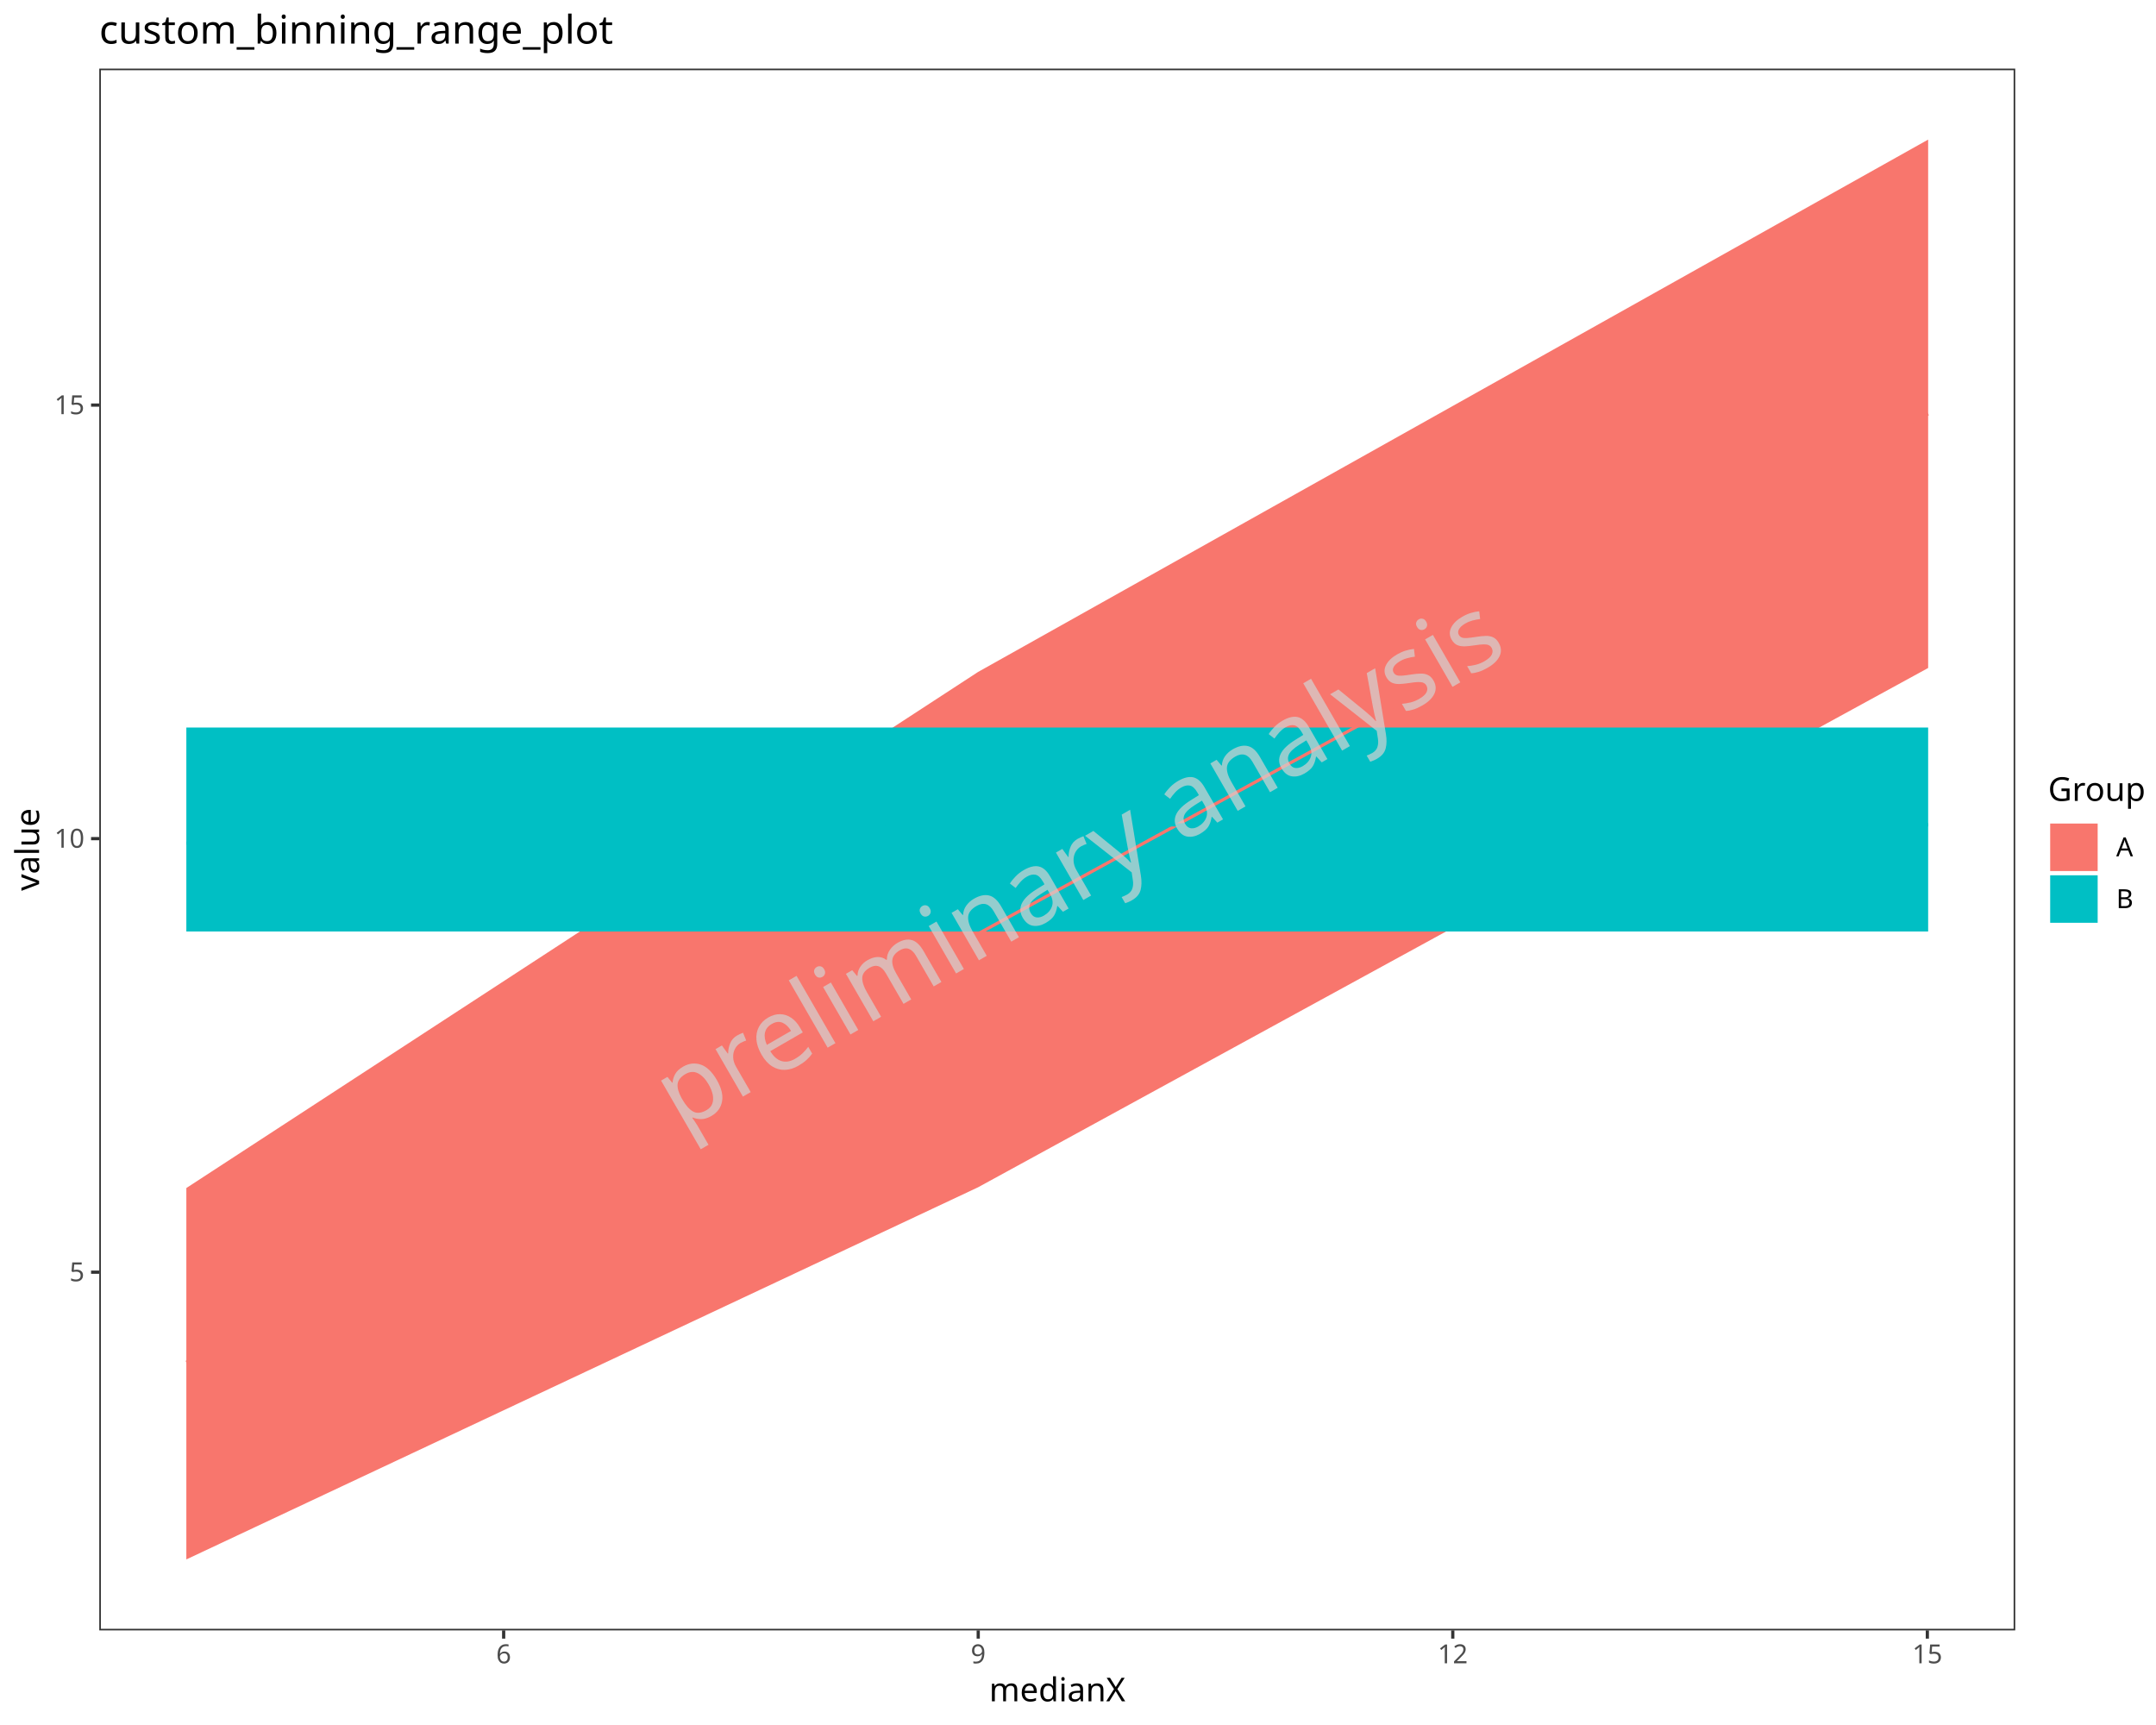
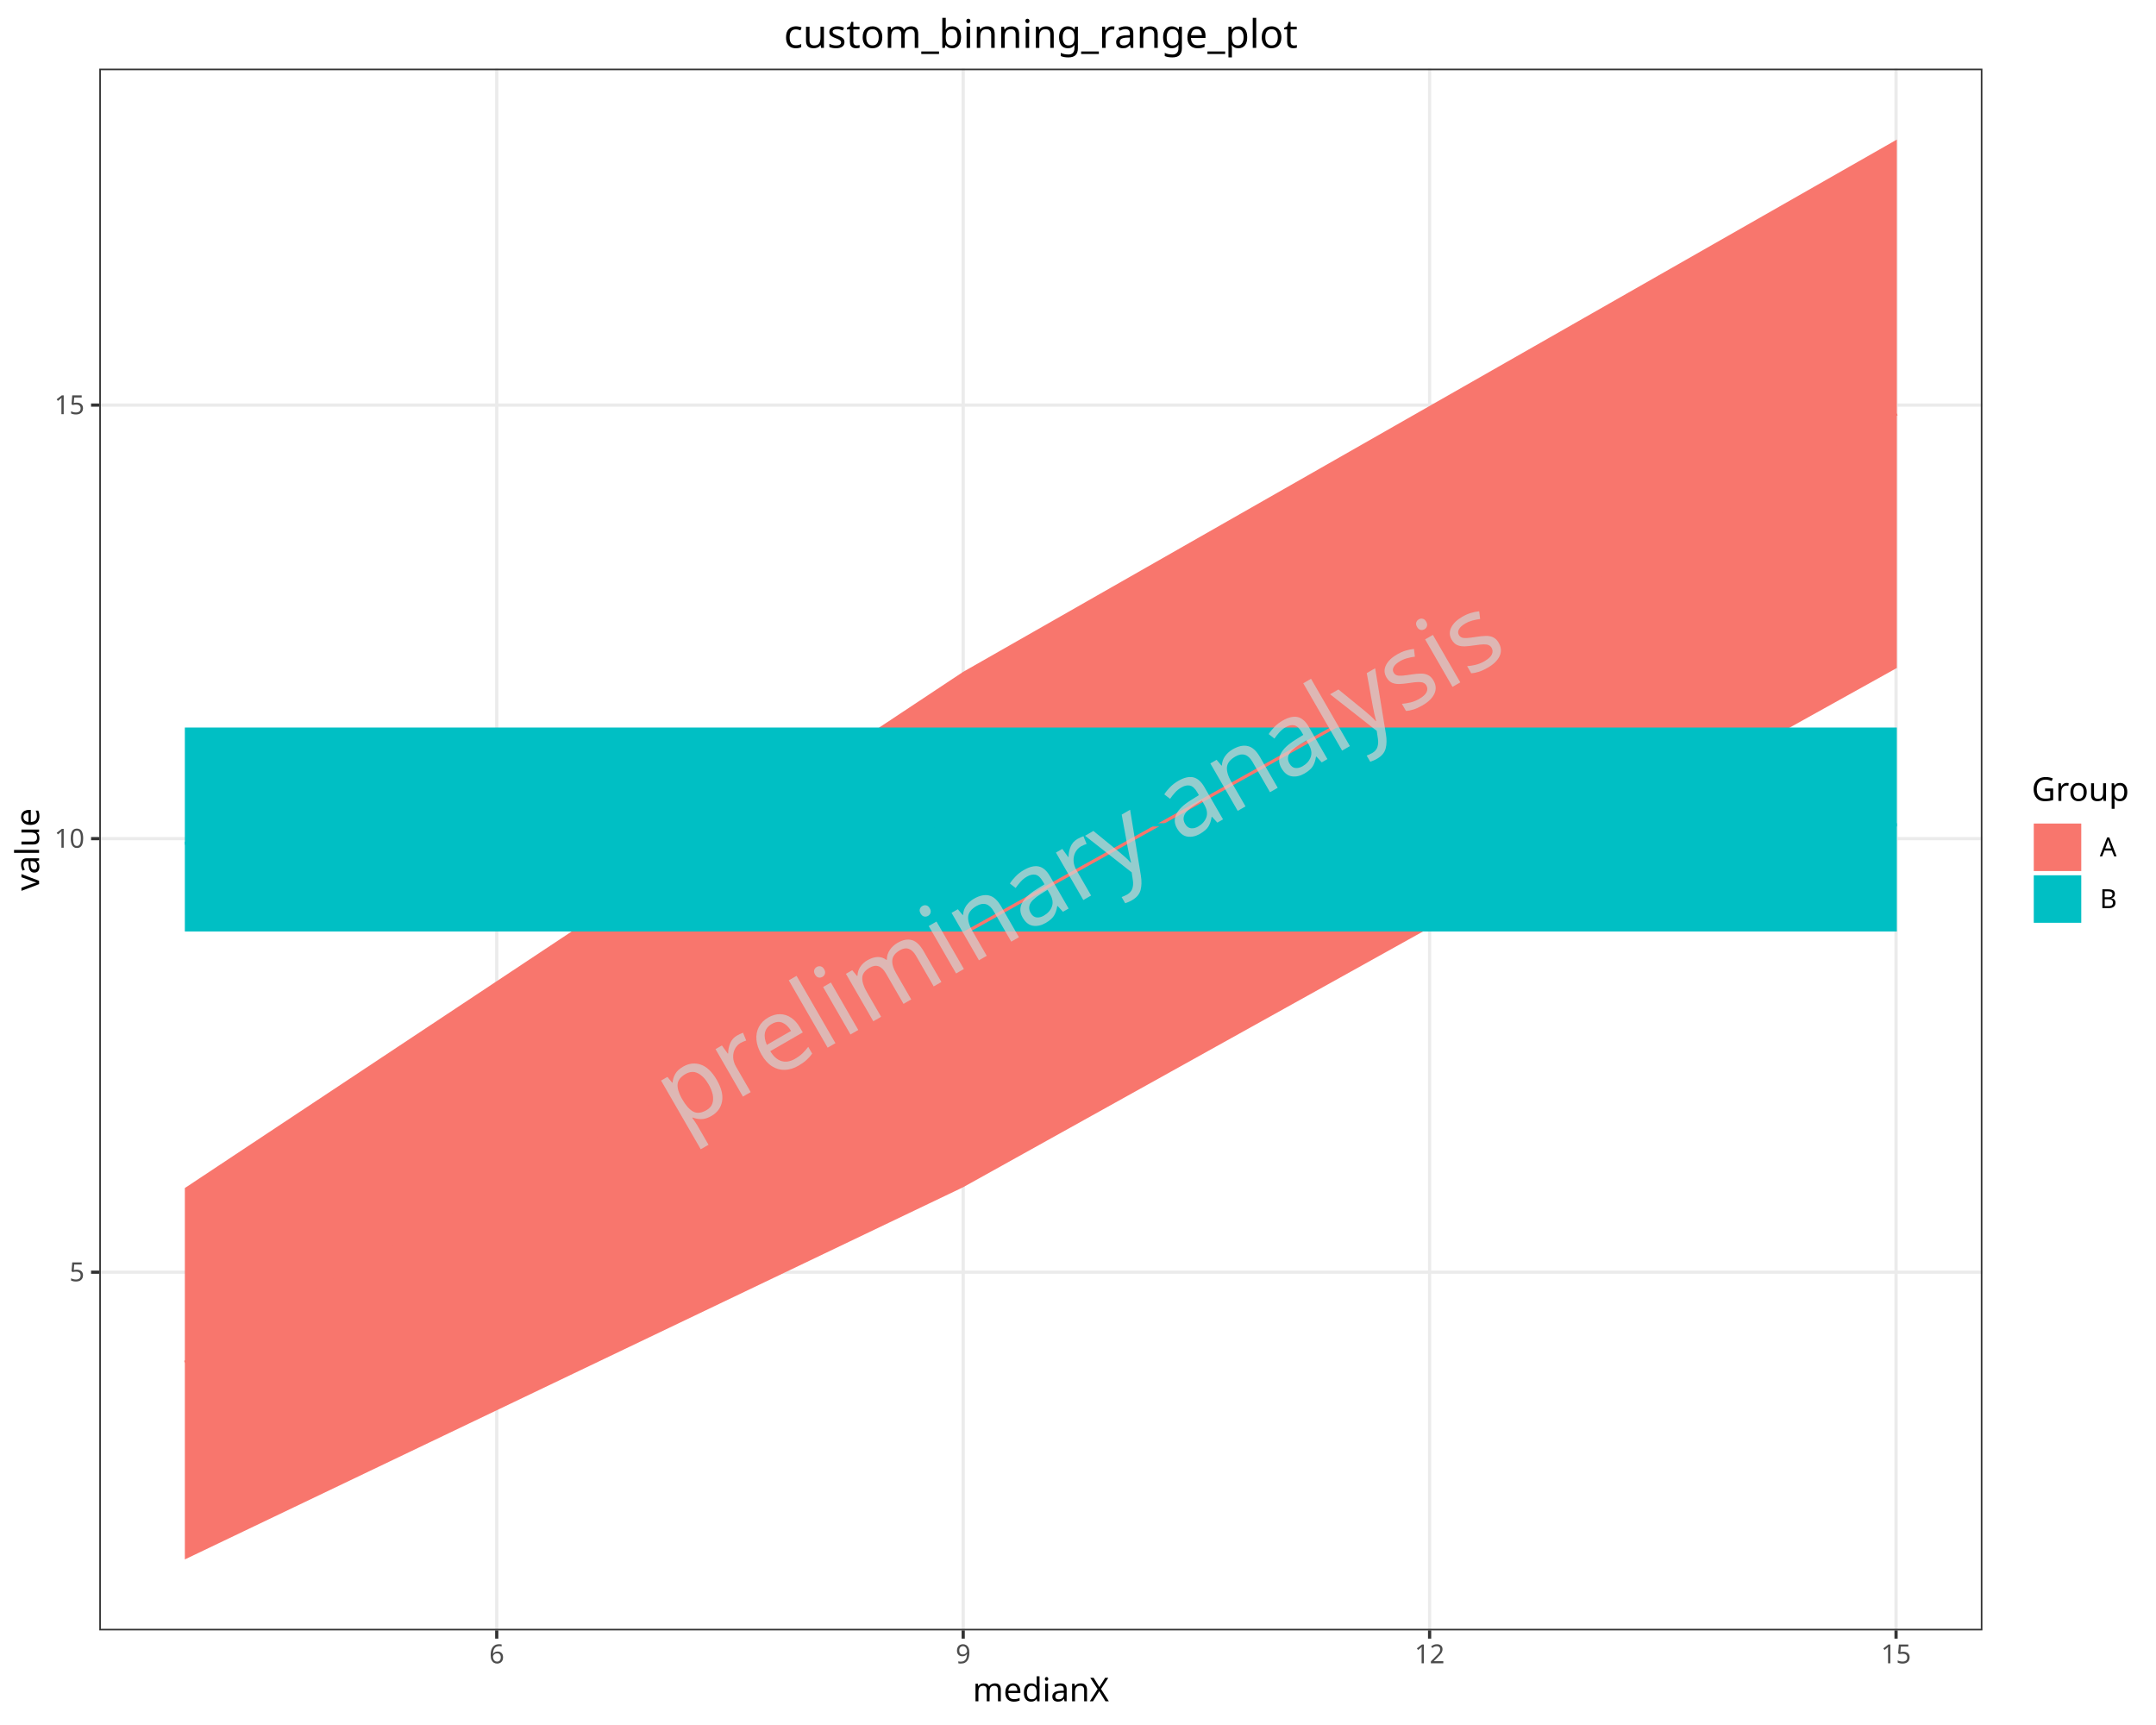
<svg xmlns="http://www.w3.org/2000/svg" class="svglite" data-engine-version="2.0" width="720.00pt" height="576.00pt" viewBox="0 0 720.00 576.00">
  <defs>
    <style type="text/css">
    .svglite line, .svglite polyline, .svglite polygon, .svglite path, .svglite rect, .svglite circle {
      fill: none;
      stroke: #000000;
      stroke-linecap: round;
      stroke-linejoin: round;
      stroke-miterlimit: 10.00;
    }
  </style>
  </defs>
  <rect width="100%" height="100%" style="stroke: none; fill: #FFFFFF;" />
  <defs>
    <clipPath id="cpMC4wMHw3MjAuMDB8MC4wMHw1NzYuMDA=">
      <rect x="0.00" y="0.00" width="720.00" height="576.00" />
    </clipPath>
  </defs>
  <g clip-path="url(#cpMC4wMHw3MjAuMDB8MC4wMHw1NzYuMDA=)">
    <rect x="0" y="0.00" width="720.00" height="576.00" style="stroke-width: 1.07; stroke: #FFFFFF; fill: #FFFFFF;" />
  </g>
  <defs>
-     <clipPath id="cpMzMuMTV8NjcyLjk5fDIyLjkwfDU0NC40Mg==">
-       <rect x="33.15" y="22.90" width="639.84" height="521.51" />
+     <clipPath id="cpMzMuMTV8NjYyLjAzfDIyLjkwfDU0NC40Mg==">
+       <rect x="33.15" y="22.90" width="628.88" height="521.51" />
    </clipPath>
  </defs>
-   <g clip-path="url(#cpMzMuMTV8NjcyLjk5fDIyLjkwfDU0NC40Mg==)">
-     <rect x="33.15" y="22.90" width="639.84" height="521.51" style="stroke-width: 1.07; stroke: none; fill: #FFFFFF;" />
-     <polygon points="62.23,396.70 326.63,224.37 643.91,46.61 643.91,223.05 326.63,396.45 62.23,520.71 " style="stroke-width: 0.00; stroke: none; stroke-linecap: butt; fill: #F8766D;" />
-     <polyline points="62.23,396.70 326.63,224.37 643.91,46.61 " style="stroke-width: 1.07; stroke: none; stroke-linecap: butt;" />
-     <polyline points="643.91,223.05 326.63,396.45 62.23,520.71 " style="stroke-width: 1.07; stroke: none; stroke-linecap: butt;" />
-     <polygon points="62.23,242.93 326.63,242.93 643.91,242.93 643.91,311.04 326.63,311.04 62.23,311.04 " style="stroke-width: 0.00; stroke: none; stroke-linecap: butt; fill: #00BFC4;" />
-     <polyline points="62.23,242.93 326.63,242.93 643.91,242.93 " style="stroke-width: 1.07; stroke: none; stroke-linecap: butt;" />
-     <polyline points="643.91,311.04 326.63,311.04 62.23,311.04 " style="stroke-width: 1.07; stroke: none; stroke-linecap: butt;" />
-     <polyline points="62.23,454.90 326.63,311.80 643.91,138.17 " style="stroke-width: 1.07; stroke: #F8766D; stroke-linecap: butt;" />
-     <polyline points="62.23,281.56 326.63,275.43 643.91,275.43 " style="stroke-width: 1.07; stroke: #00BFC4; stroke-linecap: butt;" />
-     <rect x="33.15" y="22.90" width="639.84" height="521.51" style="stroke-width: 1.07; stroke: #333333;" />
+   <g clip-path="url(#cpMzMuMTV8NjYyLjAzfDIyLjkwfDU0NC40Mg==)">
+     <rect x="33.15" y="22.90" width="628.88" height="521.51" style="stroke-width: 1.07; stroke: none; fill: #FFFFFF;" />
+     <polyline points="33.15,424.80 662.03,424.80 " style="stroke-width: 1.07; stroke: #EBEBEB; stroke-linecap: butt;" />
+     <polyline points="33.15,280.03 662.03,280.03 " style="stroke-width: 1.07; stroke: #EBEBEB; stroke-linecap: butt;" />
+     <polyline points="33.15,135.27 662.03,135.27 " style="stroke-width: 1.07; stroke: #EBEBEB; stroke-linecap: butt;" />
+     <polyline points="165.89,544.42 165.89,22.90 " style="stroke-width: 1.07; stroke: #EBEBEB; stroke-linecap: butt;" />
+     <polyline points="321.66,544.42 321.66,22.90 " style="stroke-width: 1.07; stroke: #EBEBEB; stroke-linecap: butt;" />
+     <polyline points="477.42,544.42 477.42,22.90 " style="stroke-width: 1.07; stroke: #EBEBEB; stroke-linecap: butt;" />
+     <polyline points="633.19,544.42 633.19,22.90 " style="stroke-width: 1.07; stroke: #EBEBEB; stroke-linecap: butt;" />
+     <polygon points="61.73,396.70 321.60,224.37 633.45,46.61 633.45,223.05 321.60,396.45 61.73,520.71 " style="stroke-width: 0.00; stroke: none; stroke-linecap: butt; fill: #F8766D;" />
+     <polyline points="61.73,396.70 321.60,224.37 633.45,46.61 " style="stroke-width: 1.07; stroke: none; stroke-linecap: butt;" />
+     <polyline points="633.45,223.05 321.60,396.45 61.73,520.71 " style="stroke-width: 1.07; stroke: none; stroke-linecap: butt;" />
+     <polygon points="61.73,242.93 321.60,242.93 633.45,242.93 633.45,311.04 321.60,311.04 61.73,311.04 " style="stroke-width: 0.00; stroke: none; stroke-linecap: butt; fill: #00BFC4;" />
+     <polyline points="61.73,242.93 321.60,242.93 633.45,242.93 " style="stroke-width: 1.07; stroke: none; stroke-linecap: butt;" />
+     <polyline points="633.45,311.04 321.60,311.04 61.73,311.04 " style="stroke-width: 1.07; stroke: none; stroke-linecap: butt;" />
+     <polyline points="61.73,454.90 321.60,311.80 633.45,138.17 " style="stroke-width: 1.07; stroke: #F8766D; stroke-linecap: butt;" />
+     <polyline points="61.73,281.56 321.60,275.43 633.45,275.43 " style="stroke-width: 1.07; stroke: #00BFC4; stroke-linecap: butt;" />
+     <rect x="33.15" y="22.90" width="628.88" height="521.51" style="stroke-width: 1.07; stroke: #333333;" />
  </g>
  <g clip-path="url(#cpMC4wMHw3MjAuMDB8MC4wMHw1NzYuMDA=)">
    <text x="28.22" y="427.82" text-anchor="end" style="font-size: 8.80px; fill: #4D4D4D; font-family: sans;" textLength="4.89px" lengthAdjust="spacingAndGlyphs">5</text>
    <text x="28.22" y="283.06" text-anchor="end" style="font-size: 8.80px; fill: #4D4D4D; font-family: sans;" textLength="9.79px" lengthAdjust="spacingAndGlyphs">10</text>
    <text x="28.22" y="138.30" text-anchor="end" style="font-size: 8.80px; fill: #4D4D4D; font-family: sans;" textLength="9.79px" lengthAdjust="spacingAndGlyphs">15</text>
    <polyline points="30.41,424.80 33.15,424.80 " style="stroke-width: 1.07; stroke: #333333; stroke-linecap: butt;" />
    <polyline points="30.41,280.03 33.15,280.03 " style="stroke-width: 1.07; stroke: #333333; stroke-linecap: butt;" />
    <polyline points="30.41,135.27 33.15,135.27 " style="stroke-width: 1.07; stroke: #333333; stroke-linecap: butt;" />
-     <polyline points="168.20,547.16 168.20,544.42 " style="stroke-width: 1.07; stroke: #333333; stroke-linecap: butt;" />
-     <polyline points="326.68,547.16 326.68,544.42 " style="stroke-width: 1.07; stroke: #333333; stroke-linecap: butt;" />
-     <polyline points="485.16,547.16 485.16,544.42 " style="stroke-width: 1.07; stroke: #333333; stroke-linecap: butt;" />
-     <polyline points="643.64,547.16 643.64,544.42 " style="stroke-width: 1.07; stroke: #333333; stroke-linecap: butt;" />
-     <text x="168.20" y="555.40" text-anchor="middle" style="font-size: 8.80px; fill: #4D4D4D; font-family: sans;" textLength="4.89px" lengthAdjust="spacingAndGlyphs">6</text>
-     <text x="326.68" y="555.40" text-anchor="middle" style="font-size: 8.80px; fill: #4D4D4D; font-family: sans;" textLength="4.89px" lengthAdjust="spacingAndGlyphs">9</text>
-     <text x="485.16" y="555.40" text-anchor="middle" style="font-size: 8.80px; fill: #4D4D4D; font-family: sans;" textLength="9.79px" lengthAdjust="spacingAndGlyphs">12</text>
-     <text x="643.64" y="555.40" text-anchor="middle" style="font-size: 8.80px; fill: #4D4D4D; font-family: sans;" textLength="9.79px" lengthAdjust="spacingAndGlyphs">15</text>
-     <text x="353.07" y="568.10" text-anchor="middle" style="font-size: 11.00px; font-family: sans;" textLength="43.42px" lengthAdjust="spacingAndGlyphs">medianX</text>
+     <polyline points="165.89,547.16 165.89,544.42 " style="stroke-width: 1.07; stroke: #333333; stroke-linecap: butt;" />
+     <polyline points="321.66,547.16 321.66,544.42 " style="stroke-width: 1.07; stroke: #333333; stroke-linecap: butt;" />
+     <polyline points="477.42,547.16 477.42,544.42 " style="stroke-width: 1.07; stroke: #333333; stroke-linecap: butt;" />
+     <polyline points="633.19,547.16 633.19,544.42 " style="stroke-width: 1.07; stroke: #333333; stroke-linecap: butt;" />
+     <text x="165.89" y="555.40" text-anchor="middle" style="font-size: 8.80px; fill: #4D4D4D; font-family: sans;" textLength="4.89px" lengthAdjust="spacingAndGlyphs">6</text>
+     <text x="321.66" y="555.40" text-anchor="middle" style="font-size: 8.80px; fill: #4D4D4D; font-family: sans;" textLength="4.89px" lengthAdjust="spacingAndGlyphs">9</text>
+     <text x="477.42" y="555.40" text-anchor="middle" style="font-size: 8.80px; fill: #4D4D4D; font-family: sans;" textLength="9.79px" lengthAdjust="spacingAndGlyphs">12</text>
+     <text x="633.19" y="555.40" text-anchor="middle" style="font-size: 8.80px; fill: #4D4D4D; font-family: sans;" textLength="9.79px" lengthAdjust="spacingAndGlyphs">15</text>
+     <text x="347.59" y="568.10" text-anchor="middle" style="font-size: 11.00px; font-family: sans;" textLength="43.42px" lengthAdjust="spacingAndGlyphs">medianX</text>
    <text transform="translate(13.05,283.66) rotate(-90)" text-anchor="middle" style="font-size: 11.00px; font-family: sans;" textLength="26.30px" lengthAdjust="spacingAndGlyphs">value</text>
-     <rect x="683.95" y="258.48" width="30.57" height="50.36" style="stroke-width: 1.07; stroke: none; fill: #FFFFFF;" />
-     <text x="683.95" y="267.43" style="font-size: 11.00px; font-family: sans;" textLength="30.58px" lengthAdjust="spacingAndGlyphs">Group</text>
-     <rect x="683.95" y="274.28" width="17.28" height="17.28" style="stroke-width: 1.07; stroke: none; fill: #FFFFFF;" />
-     <rect x="684.66" y="274.99" width="15.86" height="15.86" style="stroke-width: 1.07; stroke: none; stroke-linecap: butt; stroke-linejoin: miter; fill: #F8766D;" />
-     <line x1="685.68" y1="282.92" x2="699.50" y2="282.92" style="stroke-width: 1.07; stroke: #F8766D; stroke-linecap: butt;" />
-     <rect x="683.95" y="291.56" width="17.28" height="17.28" style="stroke-width: 1.07; stroke: none; fill: #FFFFFF;" />
-     <rect x="684.66" y="292.27" width="15.86" height="15.86" style="stroke-width: 1.07; stroke: none; stroke-linecap: butt; stroke-linejoin: miter; fill: #00BFC4;" />
-     <line x1="685.68" y1="300.20" x2="699.50" y2="300.20" style="stroke-width: 1.07; stroke: #00BFC4; stroke-linecap: butt;" />
-     <text x="706.71" y="285.95" style="font-size: 8.80px; font-family: sans;" textLength="5.87px" lengthAdjust="spacingAndGlyphs">A</text>
-     <text x="706.71" y="303.23" style="font-size: 8.80px; font-family: sans;" textLength="5.87px" lengthAdjust="spacingAndGlyphs">B</text>
-     <text x="33.15" y="14.56" style="font-size: 13.20px; font-family: sans;" textLength="162.20px" lengthAdjust="spacingAndGlyphs">custom_binning_range_plot</text>
+     <rect x="672.99" y="253.00" width="41.53" height="61.32" style="stroke-width: 1.07; stroke: none; fill: #FFFFFF;" />
+     <text x="678.47" y="267.43" style="font-size: 11.00px; font-family: sans;" textLength="30.58px" lengthAdjust="spacingAndGlyphs">Group</text>
+     <rect x="678.47" y="274.28" width="17.28" height="17.28" style="stroke-width: 1.07; stroke: none; fill: #FFFFFF;" />
+     <rect x="679.18" y="274.99" width="15.86" height="15.86" style="stroke-width: 1.07; stroke: none; stroke-linecap: butt; stroke-linejoin: miter; fill: #F8766D;" />
+     <line x1="680.20" y1="282.92" x2="694.02" y2="282.92" style="stroke-width: 1.07; stroke: #F8766D; stroke-linecap: butt;" />
+     <rect x="678.47" y="291.56" width="17.28" height="17.28" style="stroke-width: 1.07; stroke: none; fill: #FFFFFF;" />
+     <rect x="679.18" y="292.27" width="15.86" height="15.86" style="stroke-width: 1.07; stroke: none; stroke-linecap: butt; stroke-linejoin: miter; fill: #00BFC4;" />
+     <line x1="680.20" y1="300.20" x2="694.02" y2="300.20" style="stroke-width: 1.07; stroke: #00BFC4; stroke-linecap: butt;" />
+     <text x="701.23" y="285.95" style="font-size: 8.80px; font-family: sans;" textLength="5.87px" lengthAdjust="spacingAndGlyphs">A</text>
+     <text x="701.23" y="303.23" style="font-size: 8.80px; font-family: sans;" textLength="5.87px" lengthAdjust="spacingAndGlyphs">B</text>
+     <text x="347.59" y="15.99" text-anchor="middle" style="font-size: 13.20px; font-family: sans;" textLength="162.20px" lengthAdjust="spacingAndGlyphs">custom_binning_range_plot</text>
    <text transform="translate(365.87,298.17) rotate(-30)" text-anchor="middle" style="font-size: 34.14px; fill: #D3D3D3; fill-opacity: 0.70; font-family: sans;" textLength="299.85px" lengthAdjust="spacingAndGlyphs">preliminary analysis</text>
  </g>
</svg>
